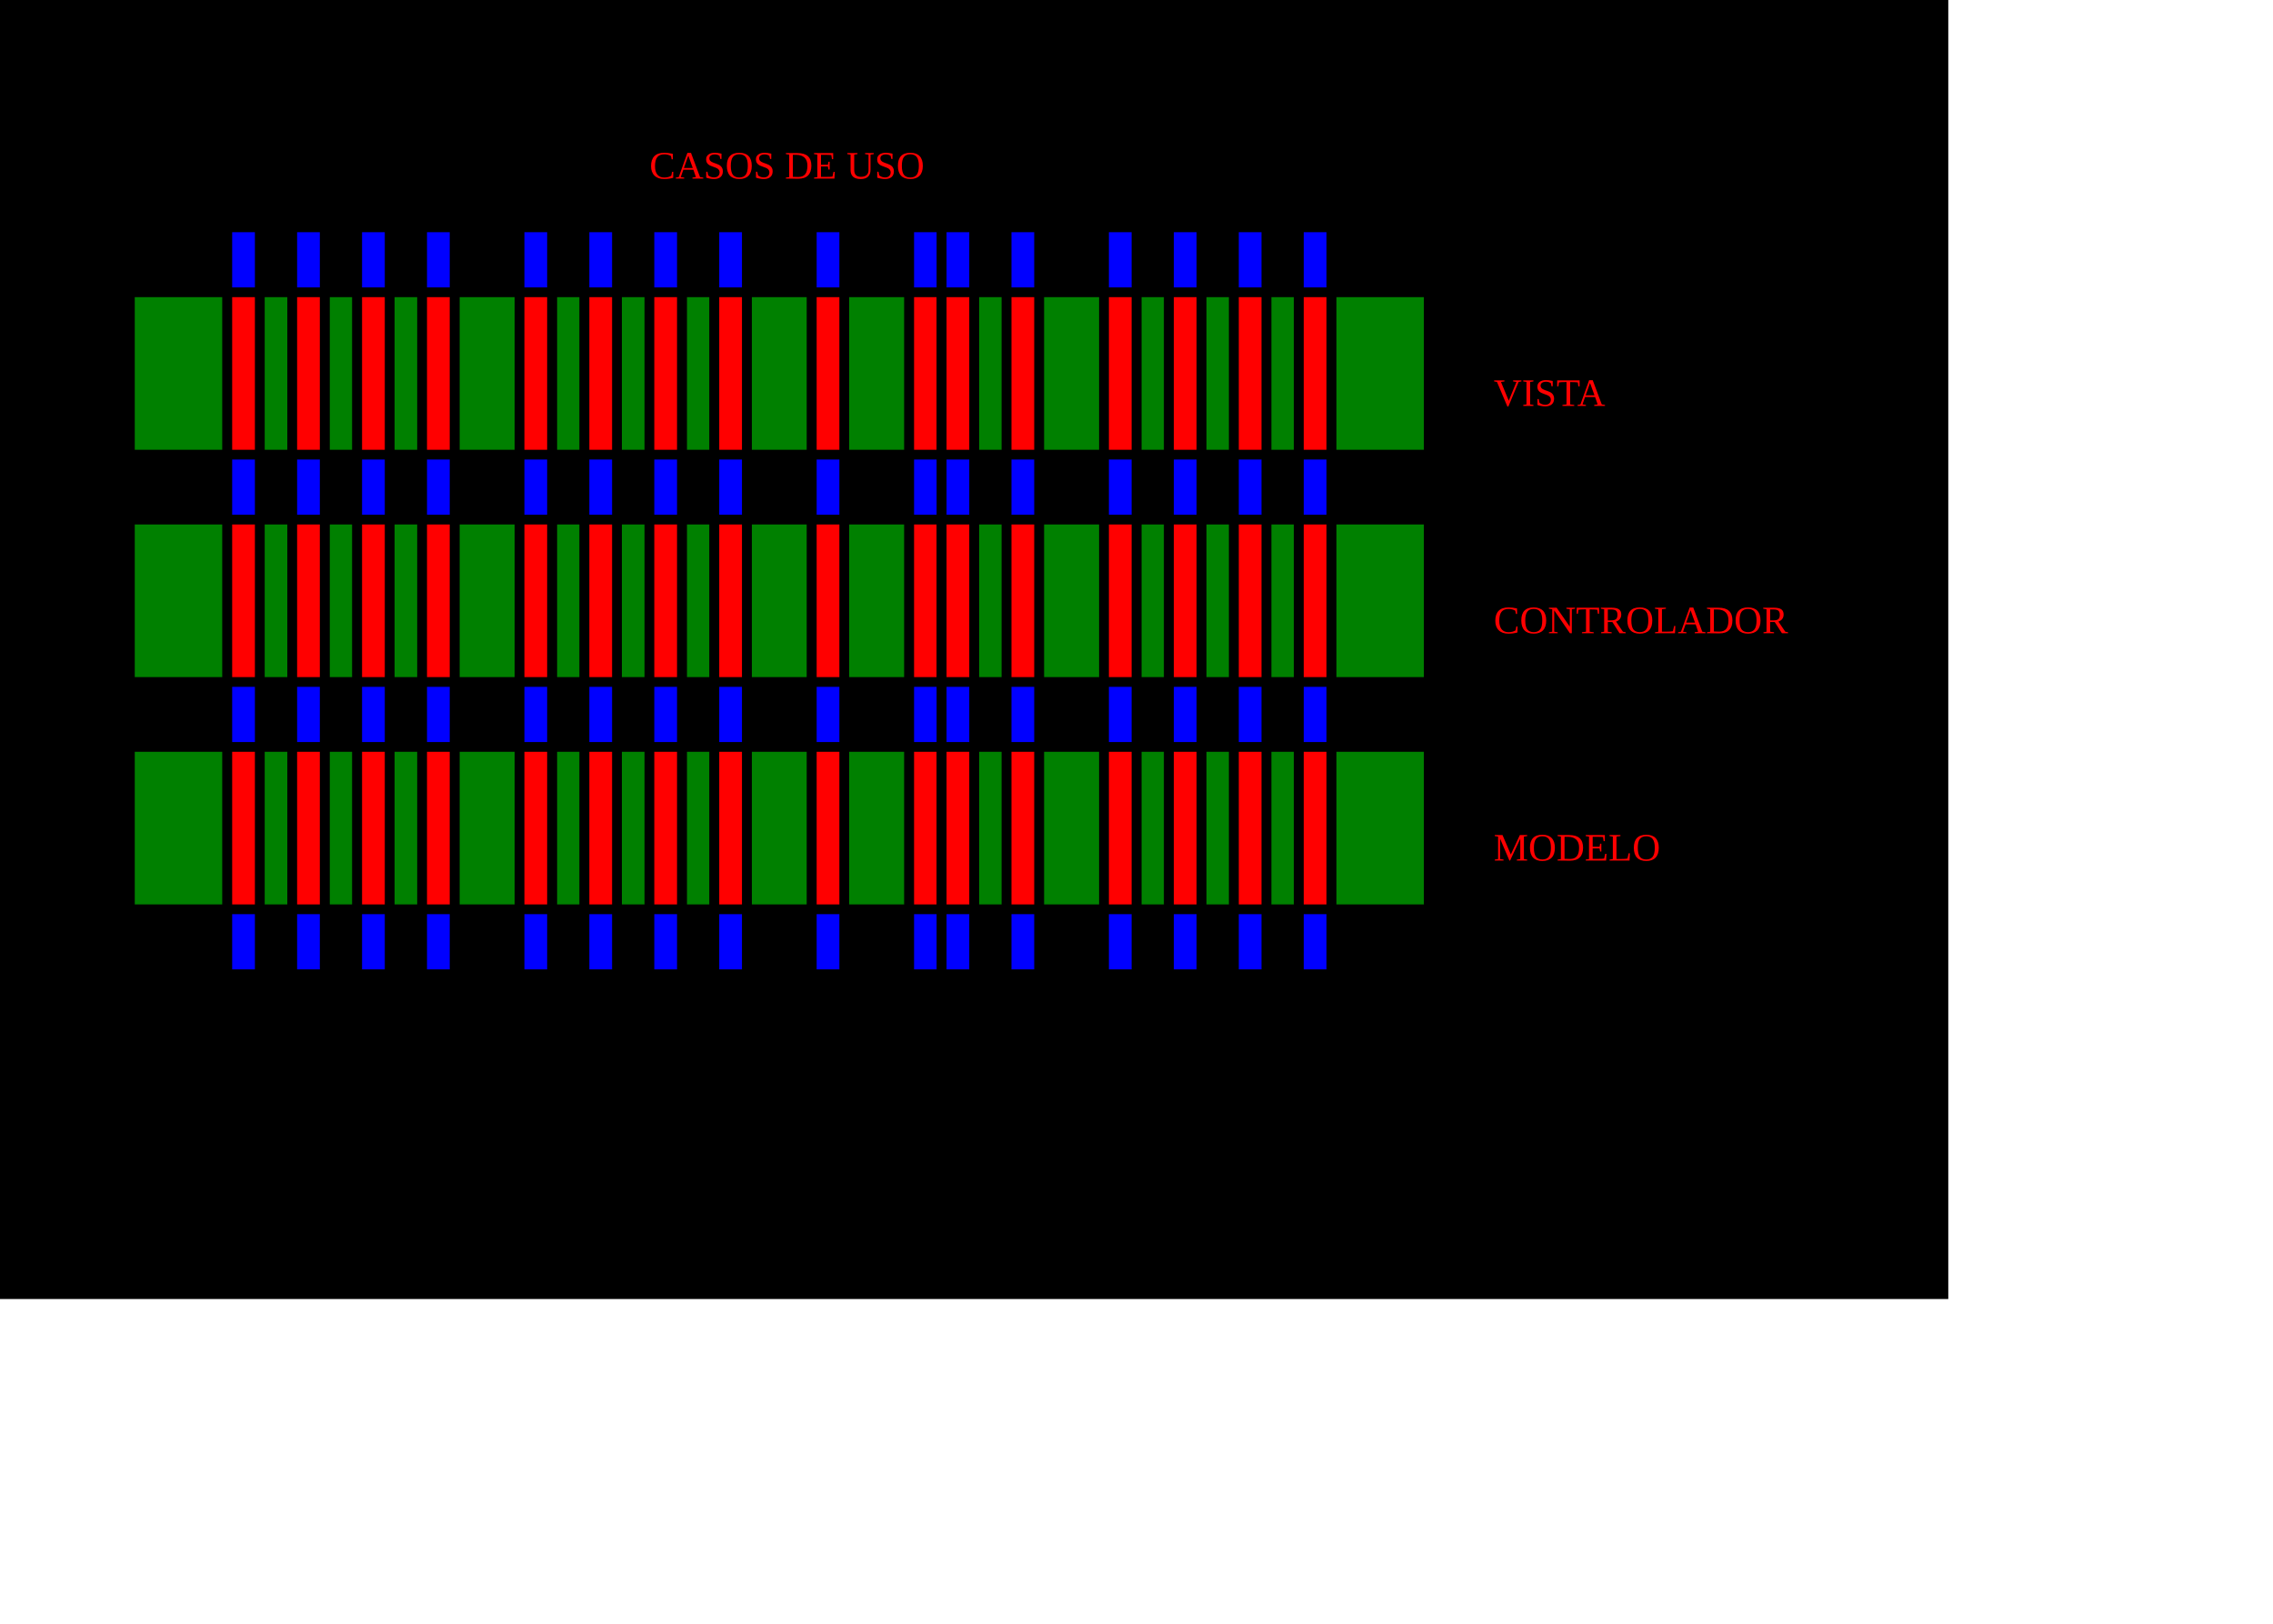
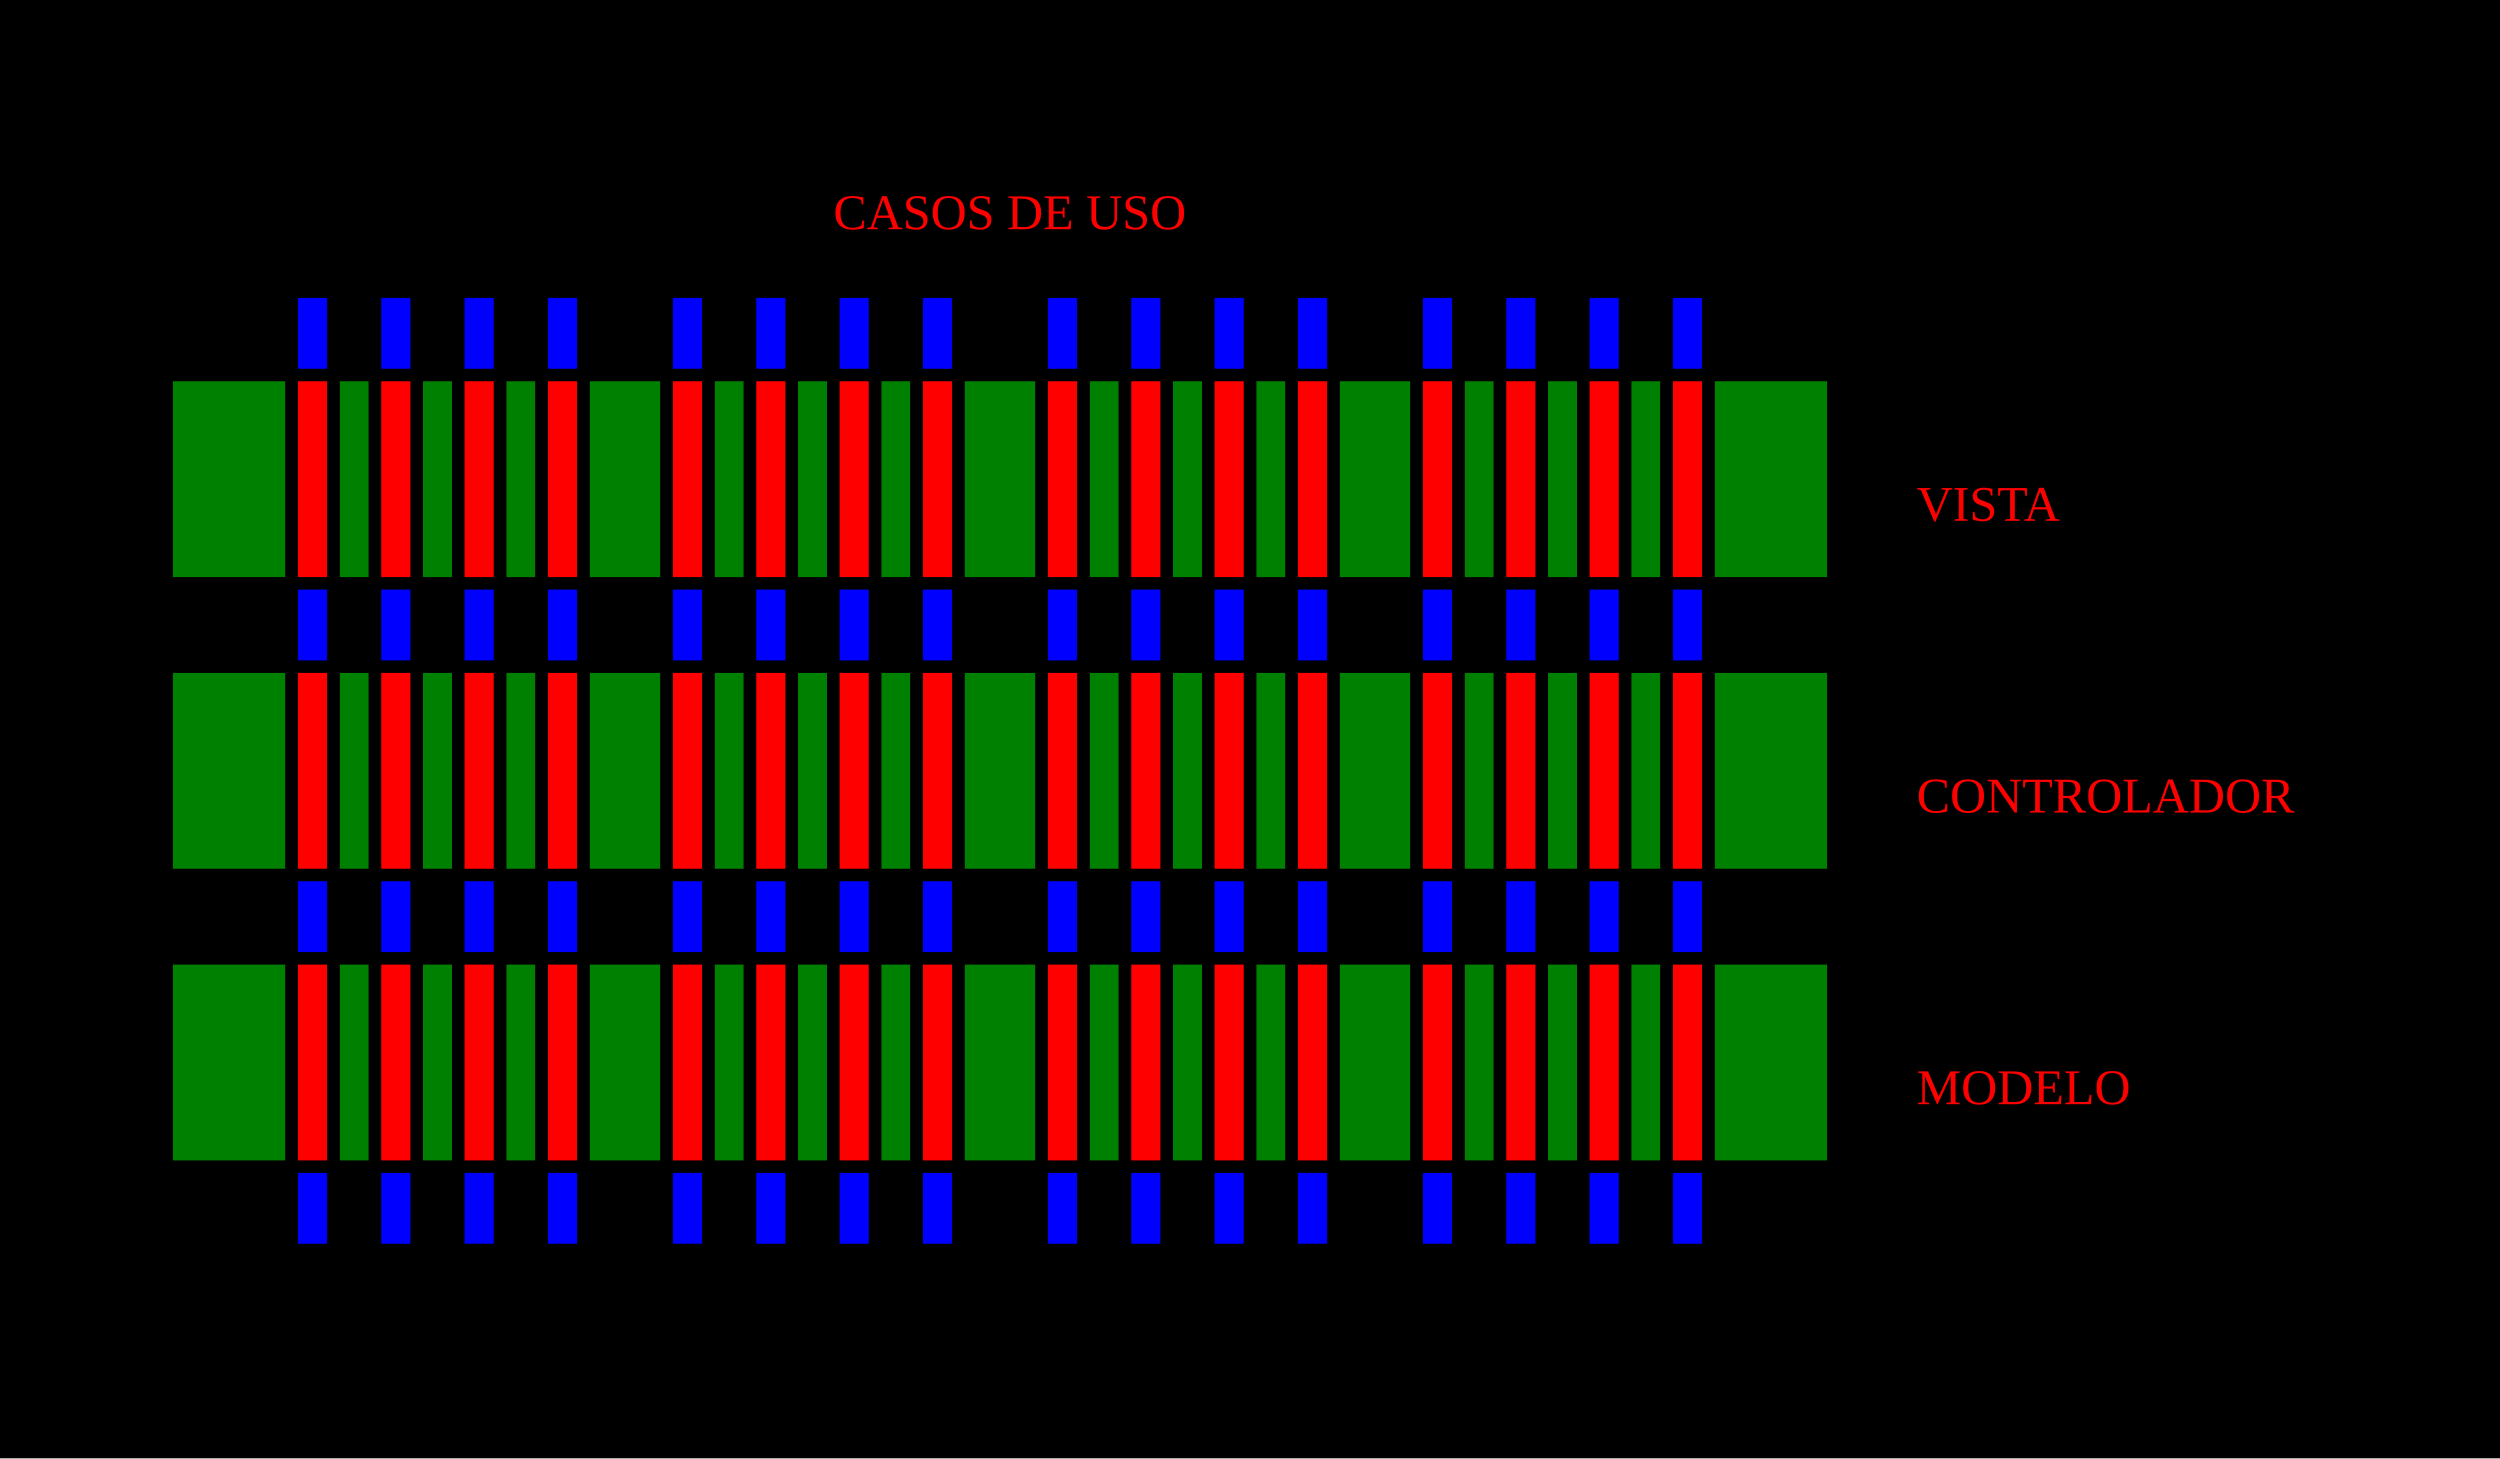
- <svg xmlns="http://www.w3.org/2000/svg" version="1.1" width="700" height="500">
-   <path d="M0 0 l600 0 l0 400 l-1000 0 z" id="fondo" />
+ <svg xmlns="http://www.w3.org/2000/svg" version="1.1" width="600" height="350">
+   <rect x="0" y="0" width="600" height="350" fill="black" id="fondo" />
+   <text x="200" y="55" fill="red">CASOS DE USO</text>
+   <text x="460" y="125" fill="red">VISTA</text>
  <rect width="400" height="50" x="40" y="90" fill="green" stroke-width="3" stroke="black" />
+   <text x="460" y="195" fill="red">CONTROLADOR</text>
  <rect width="400" height="50" x="40" y="160" fill="green" stroke-width="3" stroke="black" />
+   <text x="460" y="265" fill="red">MODELO</text>
  <rect width="400" height="50" x="40" y="230" fill="green" stroke-width="3" stroke="black" />
  <rect width="10" height="230" x="70" y="70" fill="blue" stroke-width="3" stroke="black" />
  <rect width="10" height="50" x="70" y="90" fill="red" stroke-width="3" stroke="black" />
  <rect width="10" height="50" x="70" y="160" fill="red" stroke-width="3" stroke="black" />
  <rect width="10" height="50" x="70" y="230" fill="red" stroke-width="3" stroke="black" />
  <rect width="10" height="230" x="90" y="70" fill="blue" stroke-width="3" stroke="black" />
  <rect width="10" height="50" x="90" y="90" fill="red" stroke-width="3" stroke="black" />
  <rect width="10" height="50" x="90" y="160" fill="red" stroke-width="3" stroke="black" />
  <rect width="10" height="50" x="90" y="230" fill="red" stroke-width="3" stroke="black" />
  <rect width="10" height="230" x="110" y="70" fill="blue" stroke-width="3" stroke="black" />
  <rect width="10" height="50" x="110" y="90" fill="red" stroke-width="3" stroke="black" />
  <rect width="10" height="50" x="110" y="160" fill="red" stroke-width="3" stroke="black" />
  <rect width="10" height="50" x="110" y="230" fill="red" stroke-width="3" stroke="black" />
  <rect width="10" height="230" x="130" y="70" fill="blue" stroke-width="3" stroke="black" />
  <rect width="10" height="50" x="130" y="90" fill="red" stroke-width="3" stroke="black" />
  <rect width="10" height="50" x="130" y="160" fill="red" stroke-width="3" stroke="black" />
  <rect width="10" height="50" x="130" y="230" fill="red" stroke-width="3" stroke="black" />
  <rect width="10" height="230" x="160" y="70" fill="blue" stroke-width="3" stroke="black" />
  <rect width="10" height="50" x="160" y="90" fill="red" stroke-width="3" stroke="black" />
  <rect width="10" height="50" x="160" y="160" fill="red" stroke-width="3" stroke="black" />
  <rect width="10" height="50" x="160" y="230" fill="red" stroke-width="3" stroke="black" />
  <rect width="10" height="230" x="180" y="70" fill=" blue" stroke-width="3" stroke="black" />
  <rect width="10" height="50" x="180" y="90" fill="red" stroke-width="3" stroke="black" />
  <rect width="10" height="50" x="180" y="160" fill="red" stroke-width="3" stroke="black" />
  <rect width="10" height="50" x="180" y="230" fill="red" stroke-width="3" stroke="black" />
  <rect width="10" height="230" x="200" y="70" fill="blue" stroke-width="3" stroke="black" />
  <rect width="10" height="50" x="200" y="90" fill="red" stroke-width="3" stroke="black" />
  <rect width="10" height="50" x="200" y="160" fill="red" stroke-width="3" stroke="black" />
  <rect width="10" height="50" x="200" y="230" fill="red" stroke-width="3" stroke="black" />
  <rect width="10" height="230" x="220" y="70" fill="blue" stroke-width="3" stroke="black" />
  <rect width="10" height="50" x="220" y="90" fill="red" stroke-width="3" stroke="black" />
  <rect width="10" height="50" x="220" y="160" fill="red" stroke-width="3" stroke="black" />
  <rect width="10" height="50" x="220" y="230" fill="red" stroke-width="3" stroke="black" />
  <rect width="10" height="230" x="250" y="70" fill="blue" stroke-width="3" stroke="black" />
  <rect width="10" height="50" x="250" y="90" fill="red" stroke-width="3" stroke="black" />
  <rect width="10" height="50" x="250" y="160" fill="red" stroke-width="3" stroke="black" />
  <rect width="10" height="50" x="250" y="230" fill="red" stroke-width="3" stroke="black" />
-   <rect width="10" height="230" x="280" y="70" fill="blue" stroke-width="3" stroke="black" />
-   <rect width="10" height="50" x="280" y="90" fill="red" stroke-width="3" stroke="black" />
-   <rect width="10" height="50" x="280" y="160" fill="red" stroke-width="3" stroke="black" />
-   <rect width="10" height="50" x="280" y="230" fill="red" stroke-width="3" stroke="black" />
+   <rect width="10" height="230" x="270" y="70" fill="blue" stroke-width="3" stroke="black" />
+   <rect width="10" height="50" x="270" y="90" fill="red" stroke-width="3" stroke="black" />
+   <rect width="10" height="50" x="270" y="160" fill="red" stroke-width="3" stroke="black" />
+   <rect width="10" height="50" x="270" y="230" fill="red" stroke-width="3" stroke="black" />
  <rect width="10" height="230" x="290" y="70" fill=" blue" stroke-width="3" stroke="black" />
  <rect width="10" height="50" x="290" y="90" fill="red" stroke-width="3" stroke="black" />
  <rect width="10" height="50" x="290" y="160" fill="red" stroke-width="3" stroke="black" />
  <rect width="10" height="50" x="290" y="230" fill="red" stroke-width="3" stroke="black" />
  <rect width="10" height="230" x="310" y="70" fill="blue" stroke-width="3" stroke="black" />
  <rect width="10" height="50" x="310" y="90" fill="red" stroke-width="3" stroke="black" />
  <rect width="10" height="50" x="310" y="160" fill="red" stroke-width="3" stroke="black" />
  <rect width="10" height="50" x="310" y="230" fill="red" stroke-width="3" stroke="black" />
  <rect width="10" height="230" x="340" y="70" fill="blue" stroke-width="3" stroke="black" />
  <rect width="10" height="50" x="340" y="90" fill="red" stroke-width="3" stroke="black" />
  <rect width="10" height="50" x="340" y="160" fill="red" stroke-width="3" stroke="black" />
  <rect width="10" height="50" x="340" y="230" fill="red" stroke-width="3" stroke="black" />
  <rect width="10" height="230" x="360" y="70" fill="blue" stroke-width="3" stroke="black" />
  <rect width="10" height="50" x="360" y="90" fill="red" stroke-width="3" stroke="black" />
  <rect width="10" height="50" x="360" y="160" fill="red" stroke-width="3" stroke="black" />
  <rect width="10" height="50" x="360" y="230" fill="red" stroke-width="3" stroke="black" />
  <rect width="10" height="230" x="380" y="70" fill="blue" stroke-width="3" stroke="black" />
  <rect width="10" height="50" x="380" y="90" fill="red" stroke-width="3" stroke="black" />
  <rect width="10" height="50" x="380" y="160" fill="red" stroke-width="3" stroke="black" />
  <rect width="10" height="50" x="380" y="230" fill="red" stroke-width="3" stroke="black" />
  <rect width="10" height="230" x="400" y="70" fill="blue" stroke-width="3" stroke="black" />
  <rect width="10" height="50" x="400" y="90" fill="red" stroke-width="3" stroke="black" />
  <rect width="10" height="50" x="400" y="160" fill="red" stroke-width="3" stroke="black" />
  <rect width="10" height="50" x="400" y="230" fill="red" stroke-width="3" stroke="black" />
-   <text x="460" y="125" fill="red">VISTA</text>
-   <text x="460" y="195" fill="red">CONTROLADOR</text>
-   <text x="460" y="265" fill="red">MODELO</text>
-   <text x="200" y="55" fill="red">CASOS DE USO</text>
</svg>
